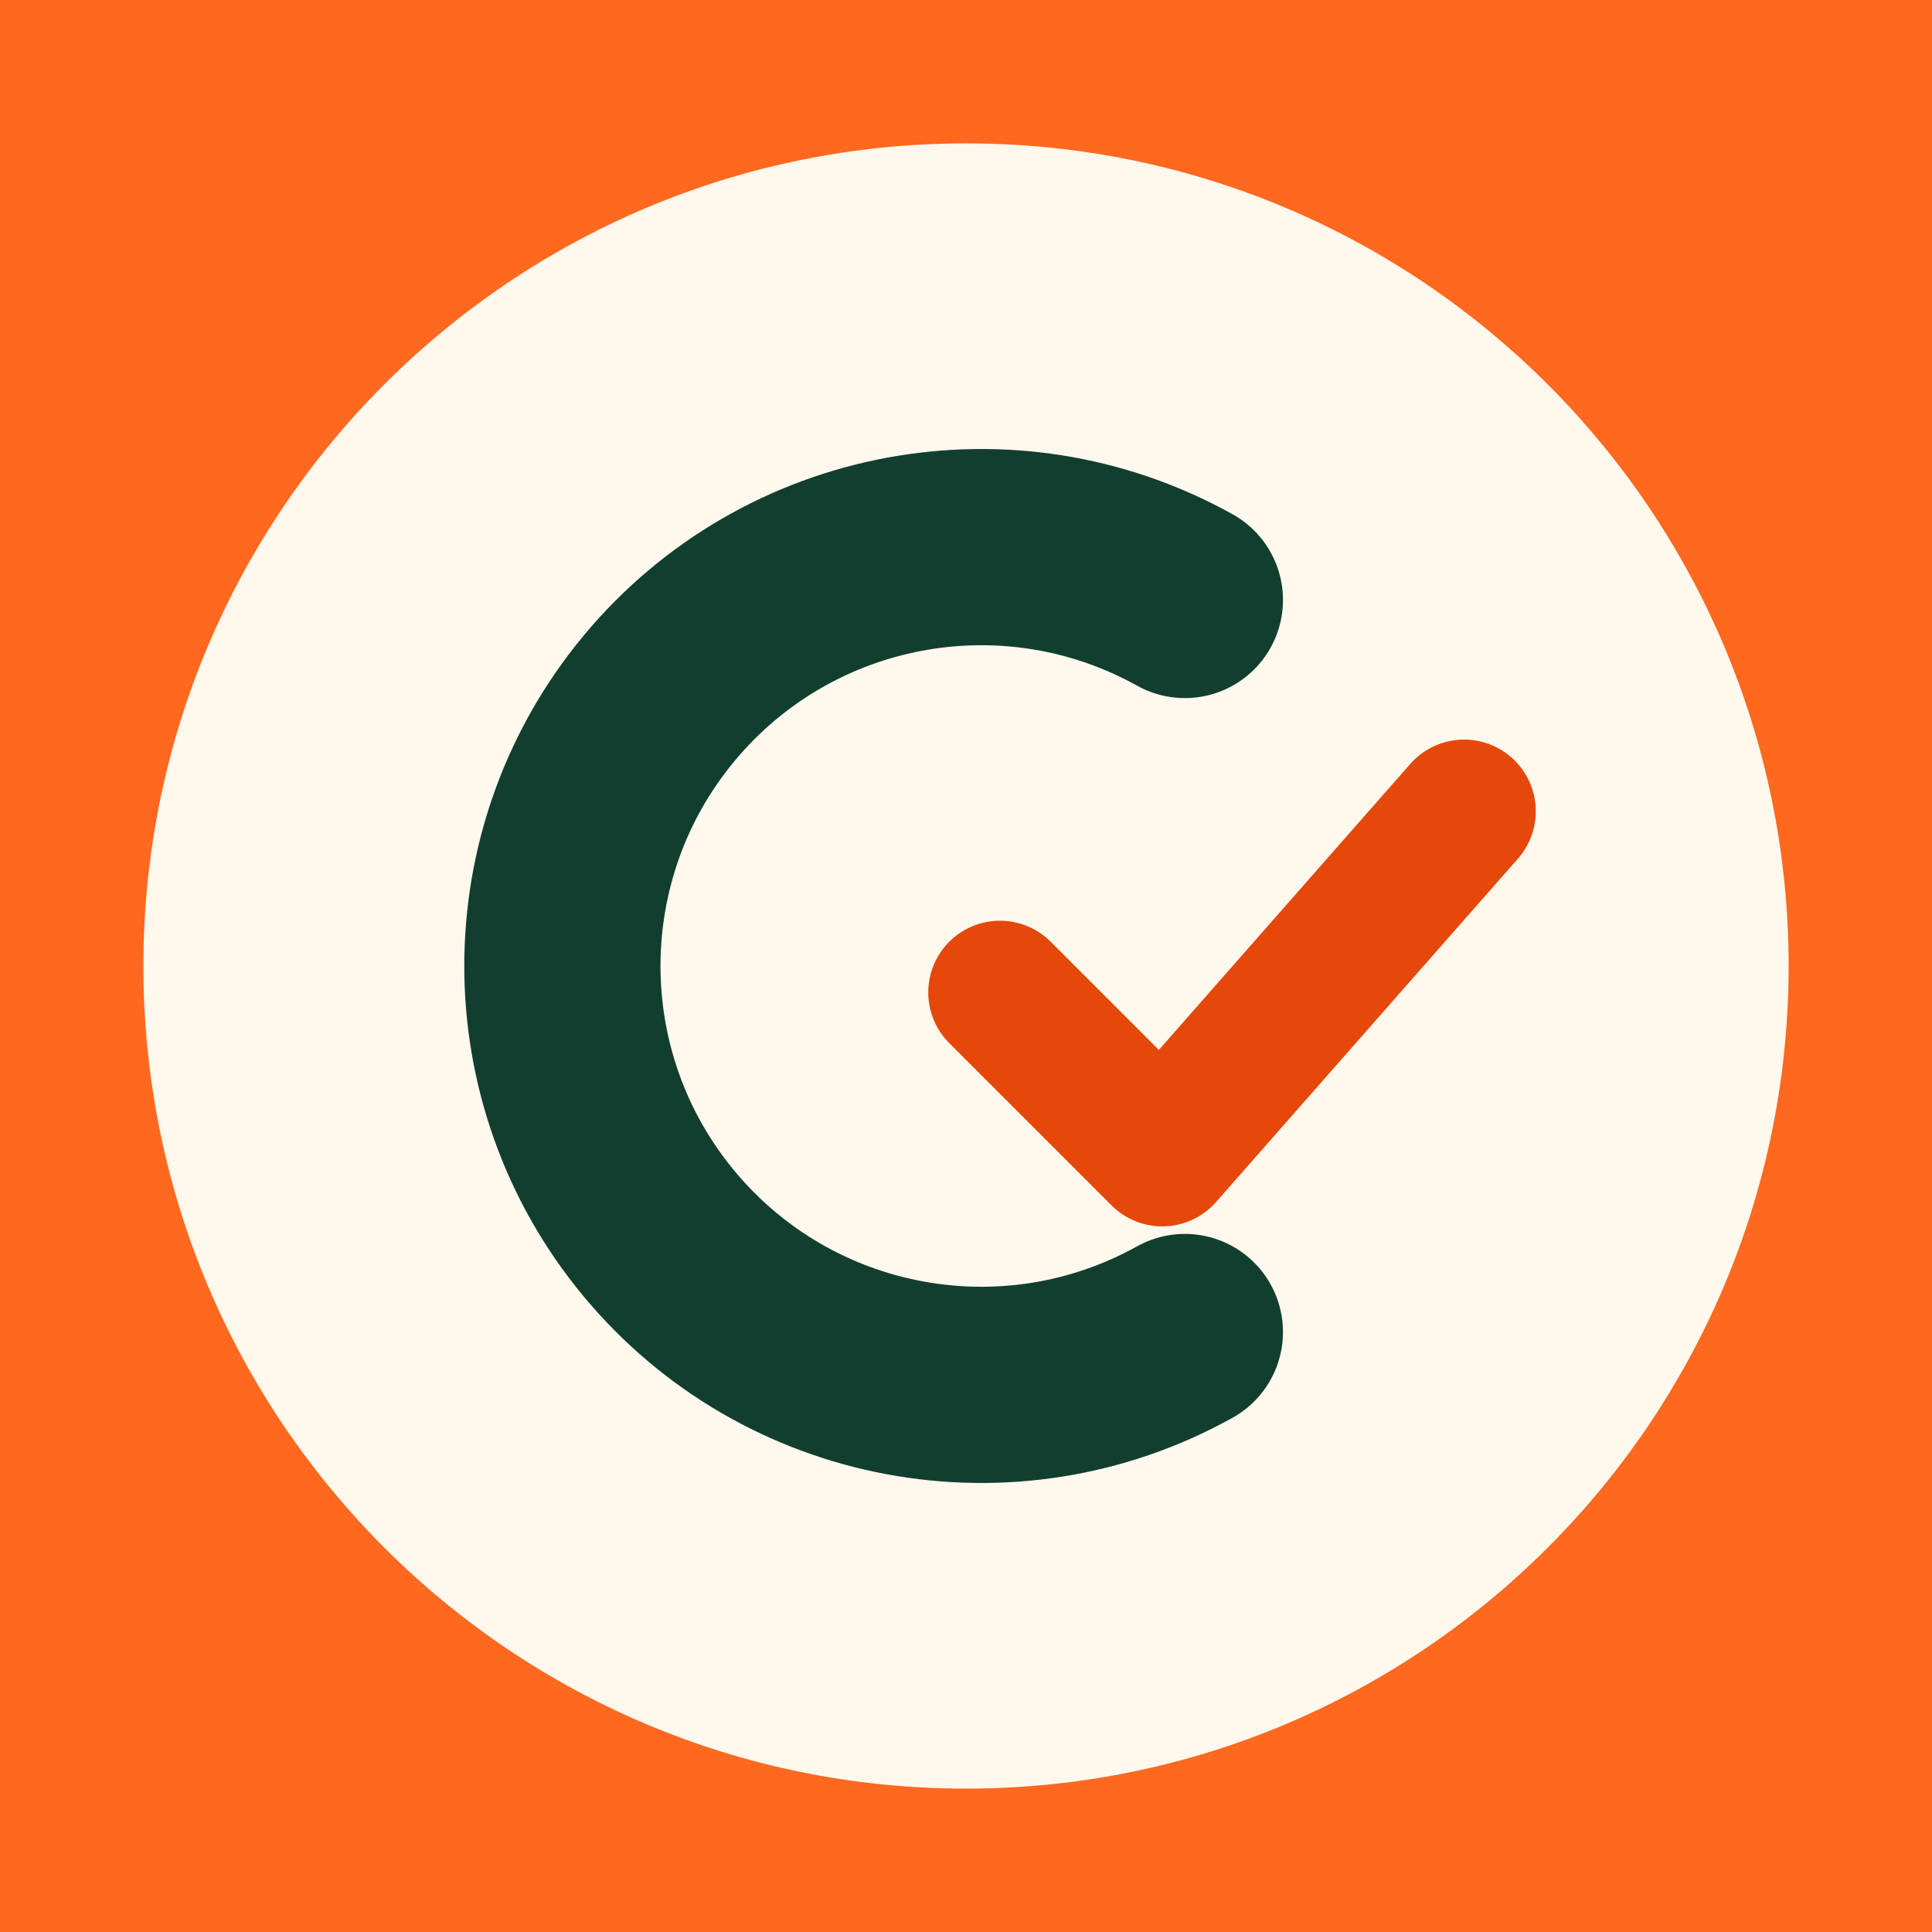
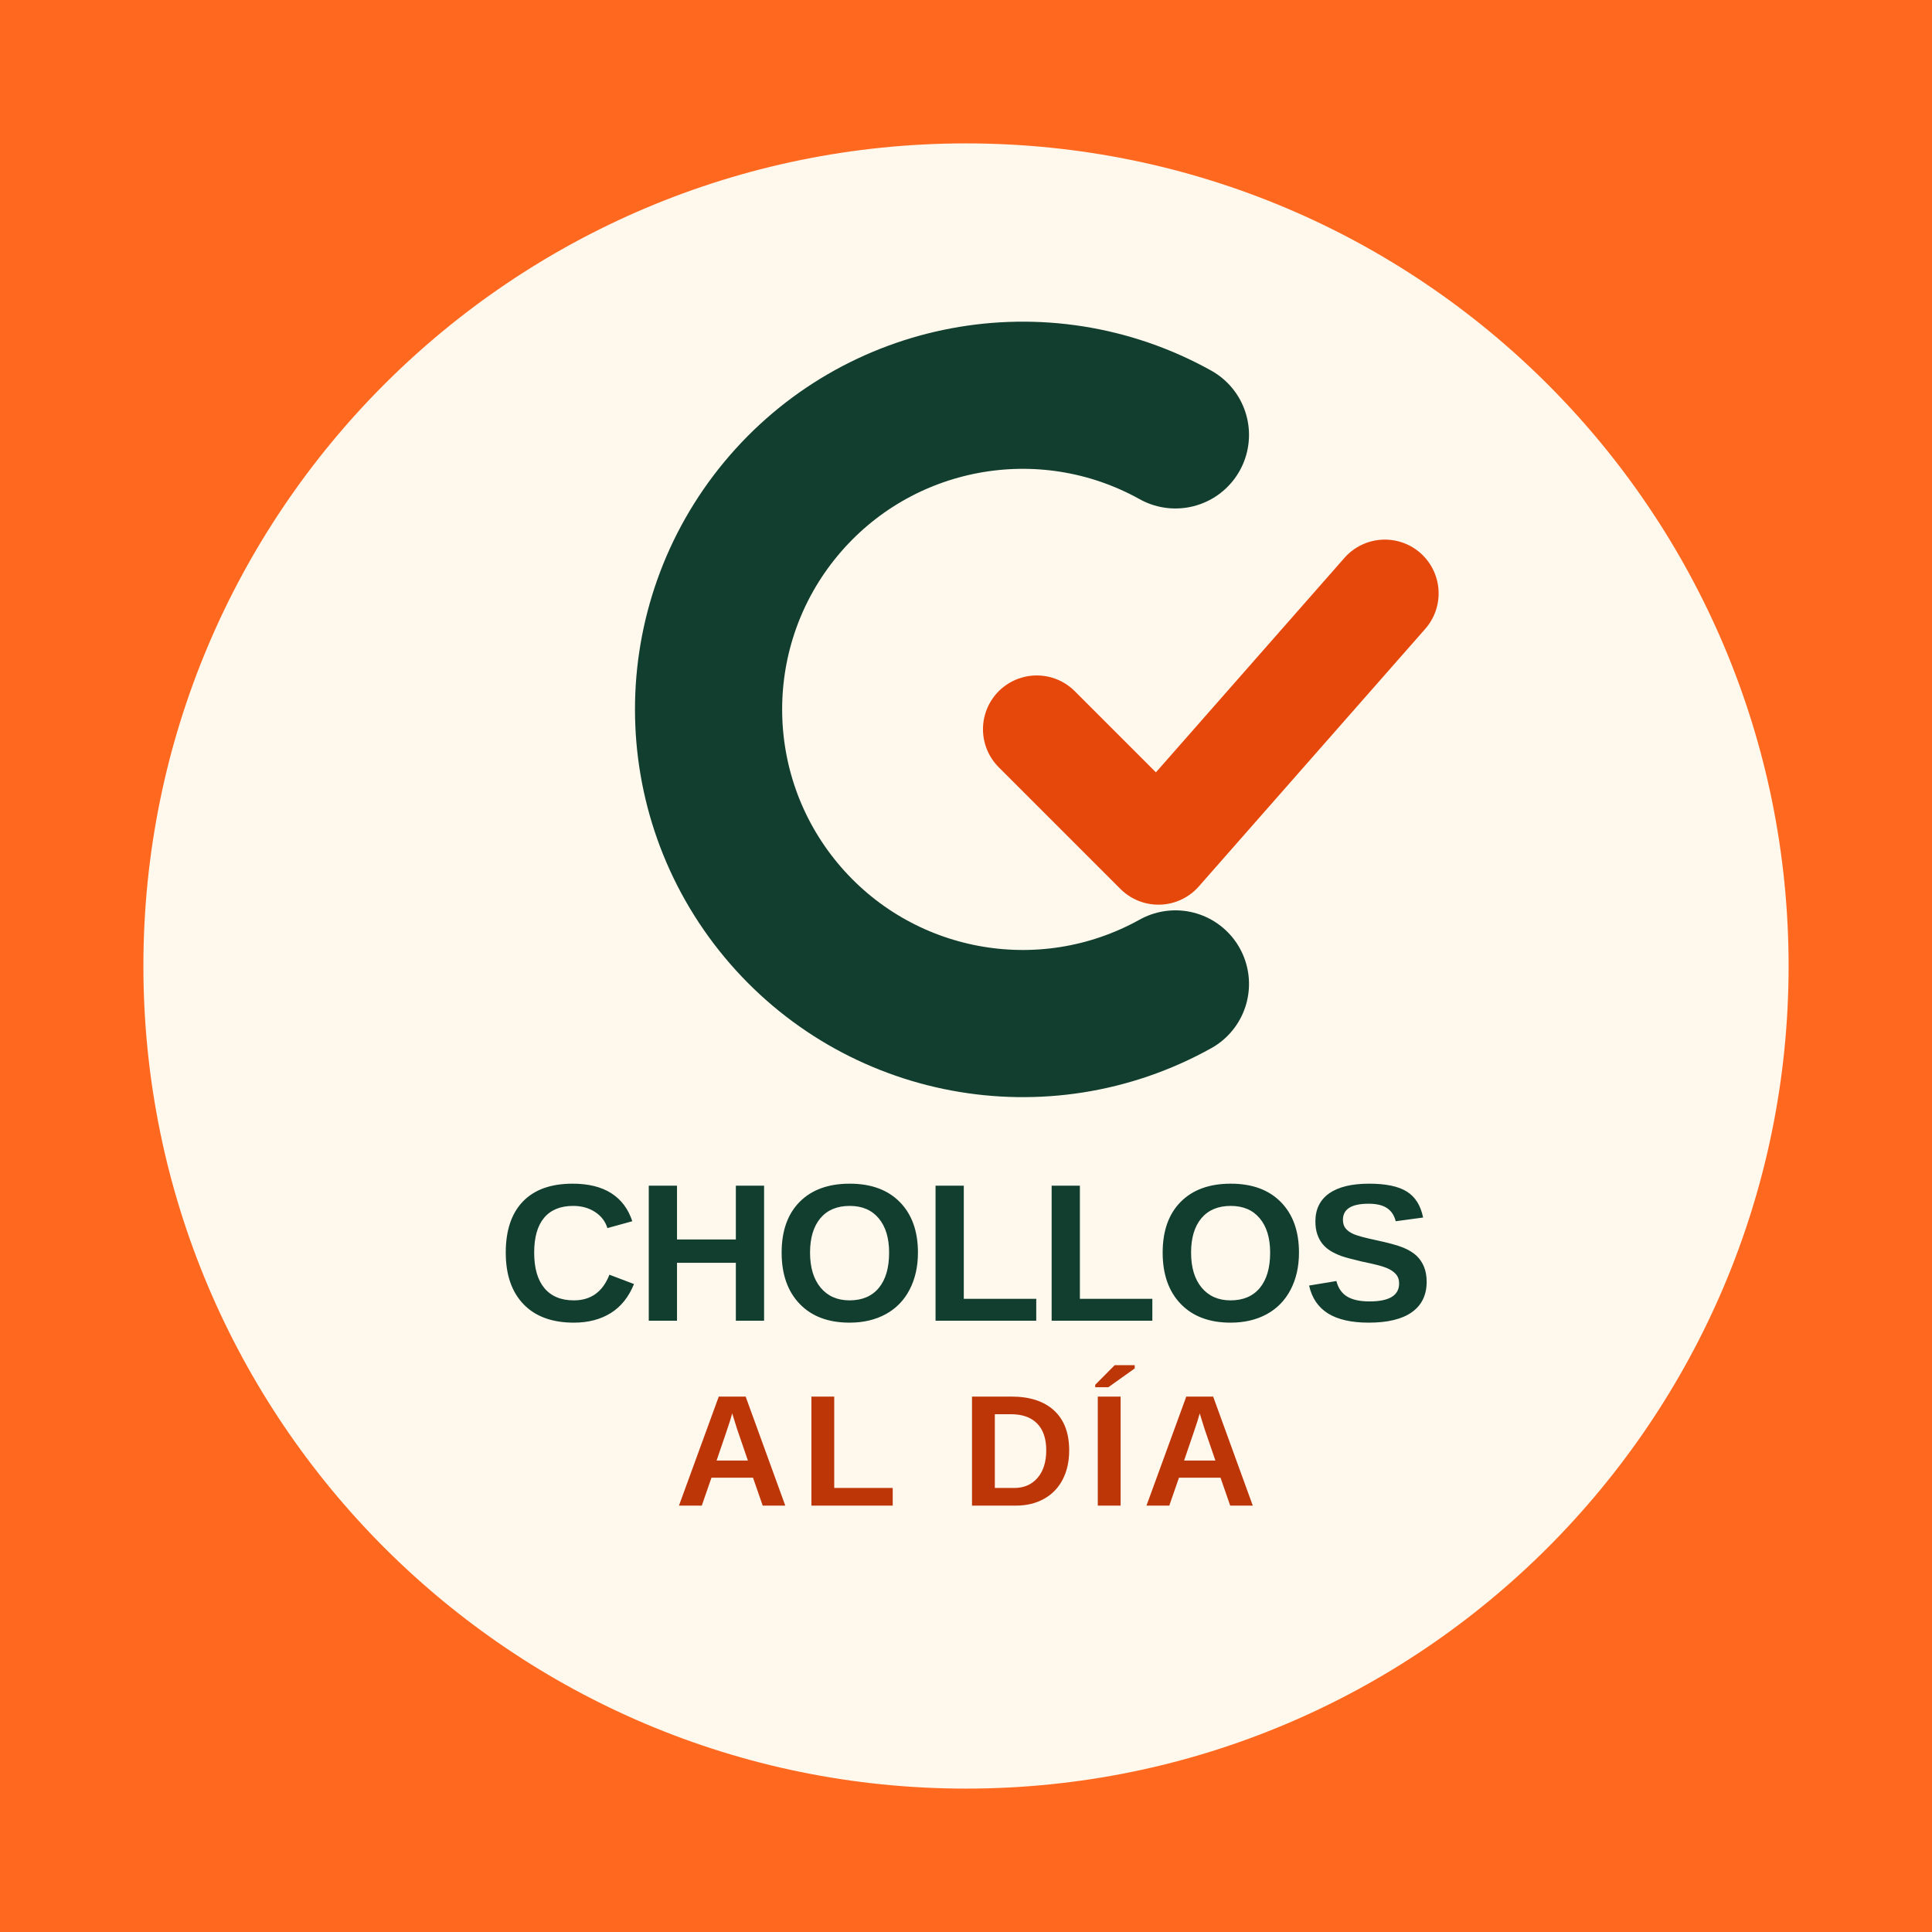
<svg xmlns="http://www.w3.org/2000/svg" width="1024" height="1024" viewBox="0 0 512 512">
  <rect width="512" height="512" fill="#ff681f" />
  <circle cx="256" cy="256" r="218" fill="#fff8ed" />
-   <path d="M314 159a111 111 0 1 0 0 194" fill="none" stroke="#123e30" stroke-width="52" stroke-linecap="round" />
-   <path d="m265 263 43 43 80-91" fill="none" stroke="#e6470a" stroke-width="38" stroke-linecap="round" stroke-linejoin="round" />
+   <g transform="translate(76 -4) scale(.75)">
+     <path d="M314 159a111 111 0 1 0 0 194" fill="none" stroke="#123e30" stroke-width="52" stroke-linecap="round" />
+     <path d="m265 263 43 43 80-91" fill="none" stroke="#e6470a" stroke-width="38" stroke-linecap="round" stroke-linejoin="round" />
+   </g>
+   <text x="256" y="350" text-anchor="middle" font-family="Arial, Helvetica, sans-serif" font-size="52" font-weight="900" letter-spacing="-1" fill="#123e30">CHOLLOS</text>
+   <text x="256" y="399" text-anchor="middle" font-family="Arial, Helvetica, sans-serif" font-size="42" font-weight="900" letter-spacing="3" fill="#bd3608">AL DÍA</text>
</svg>
